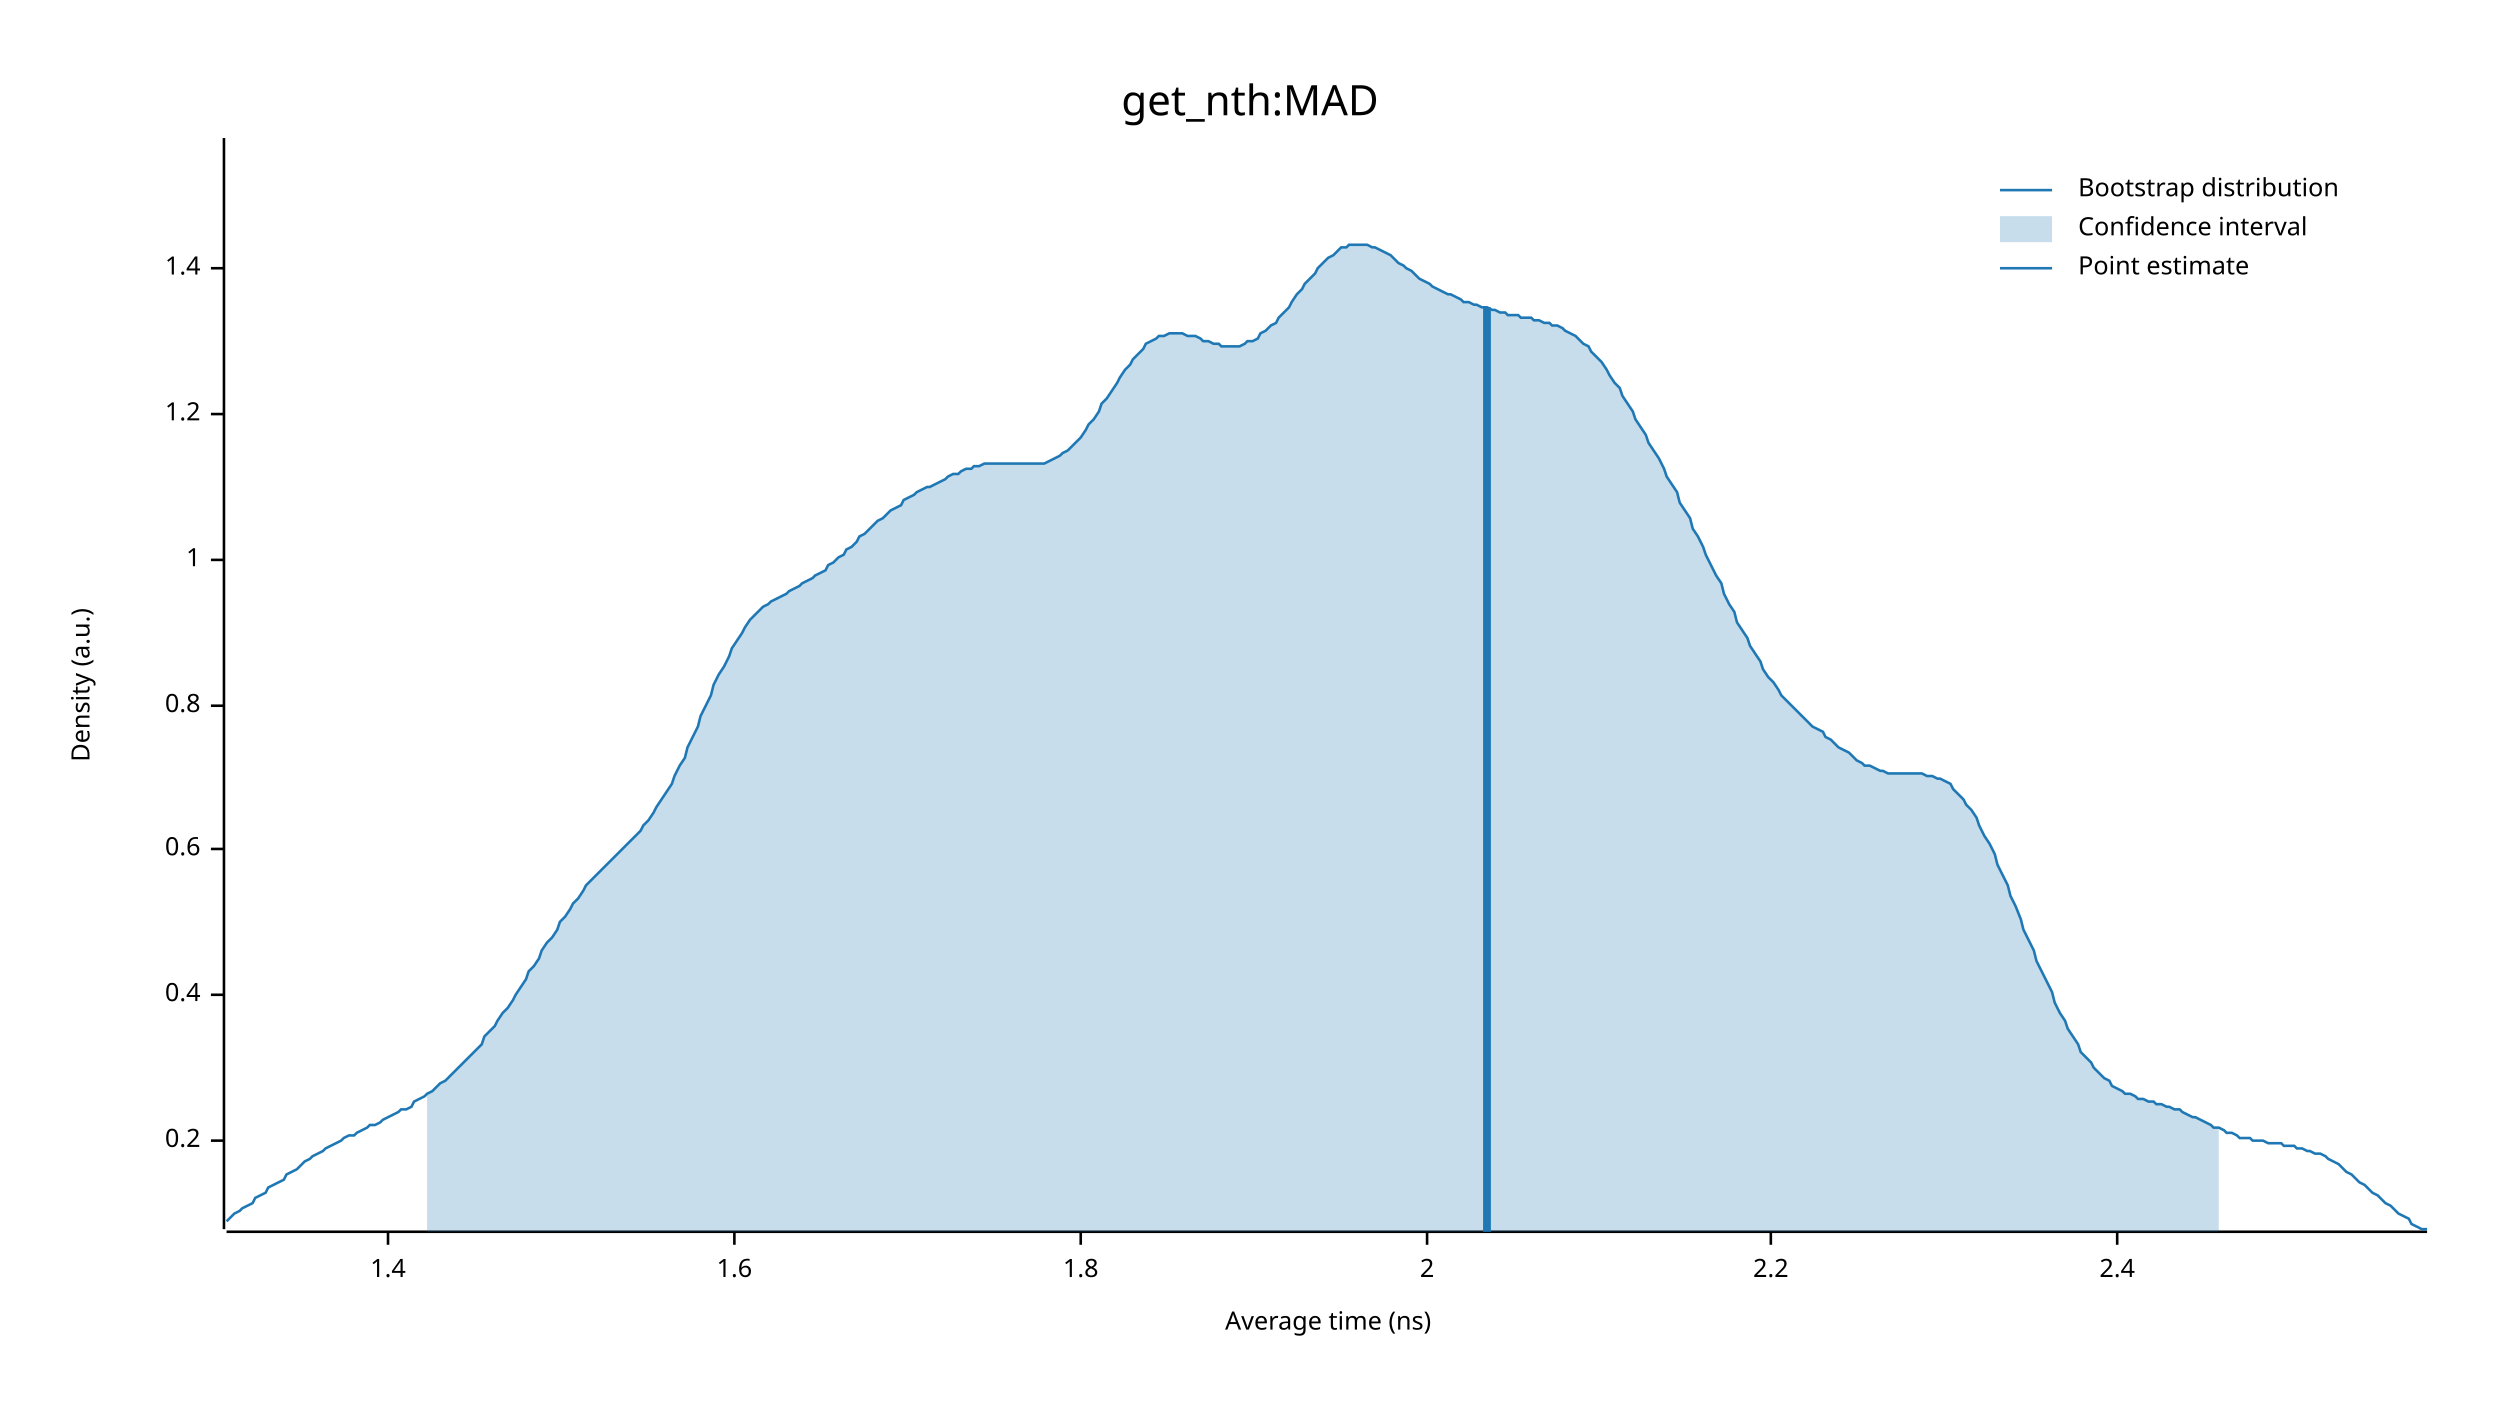
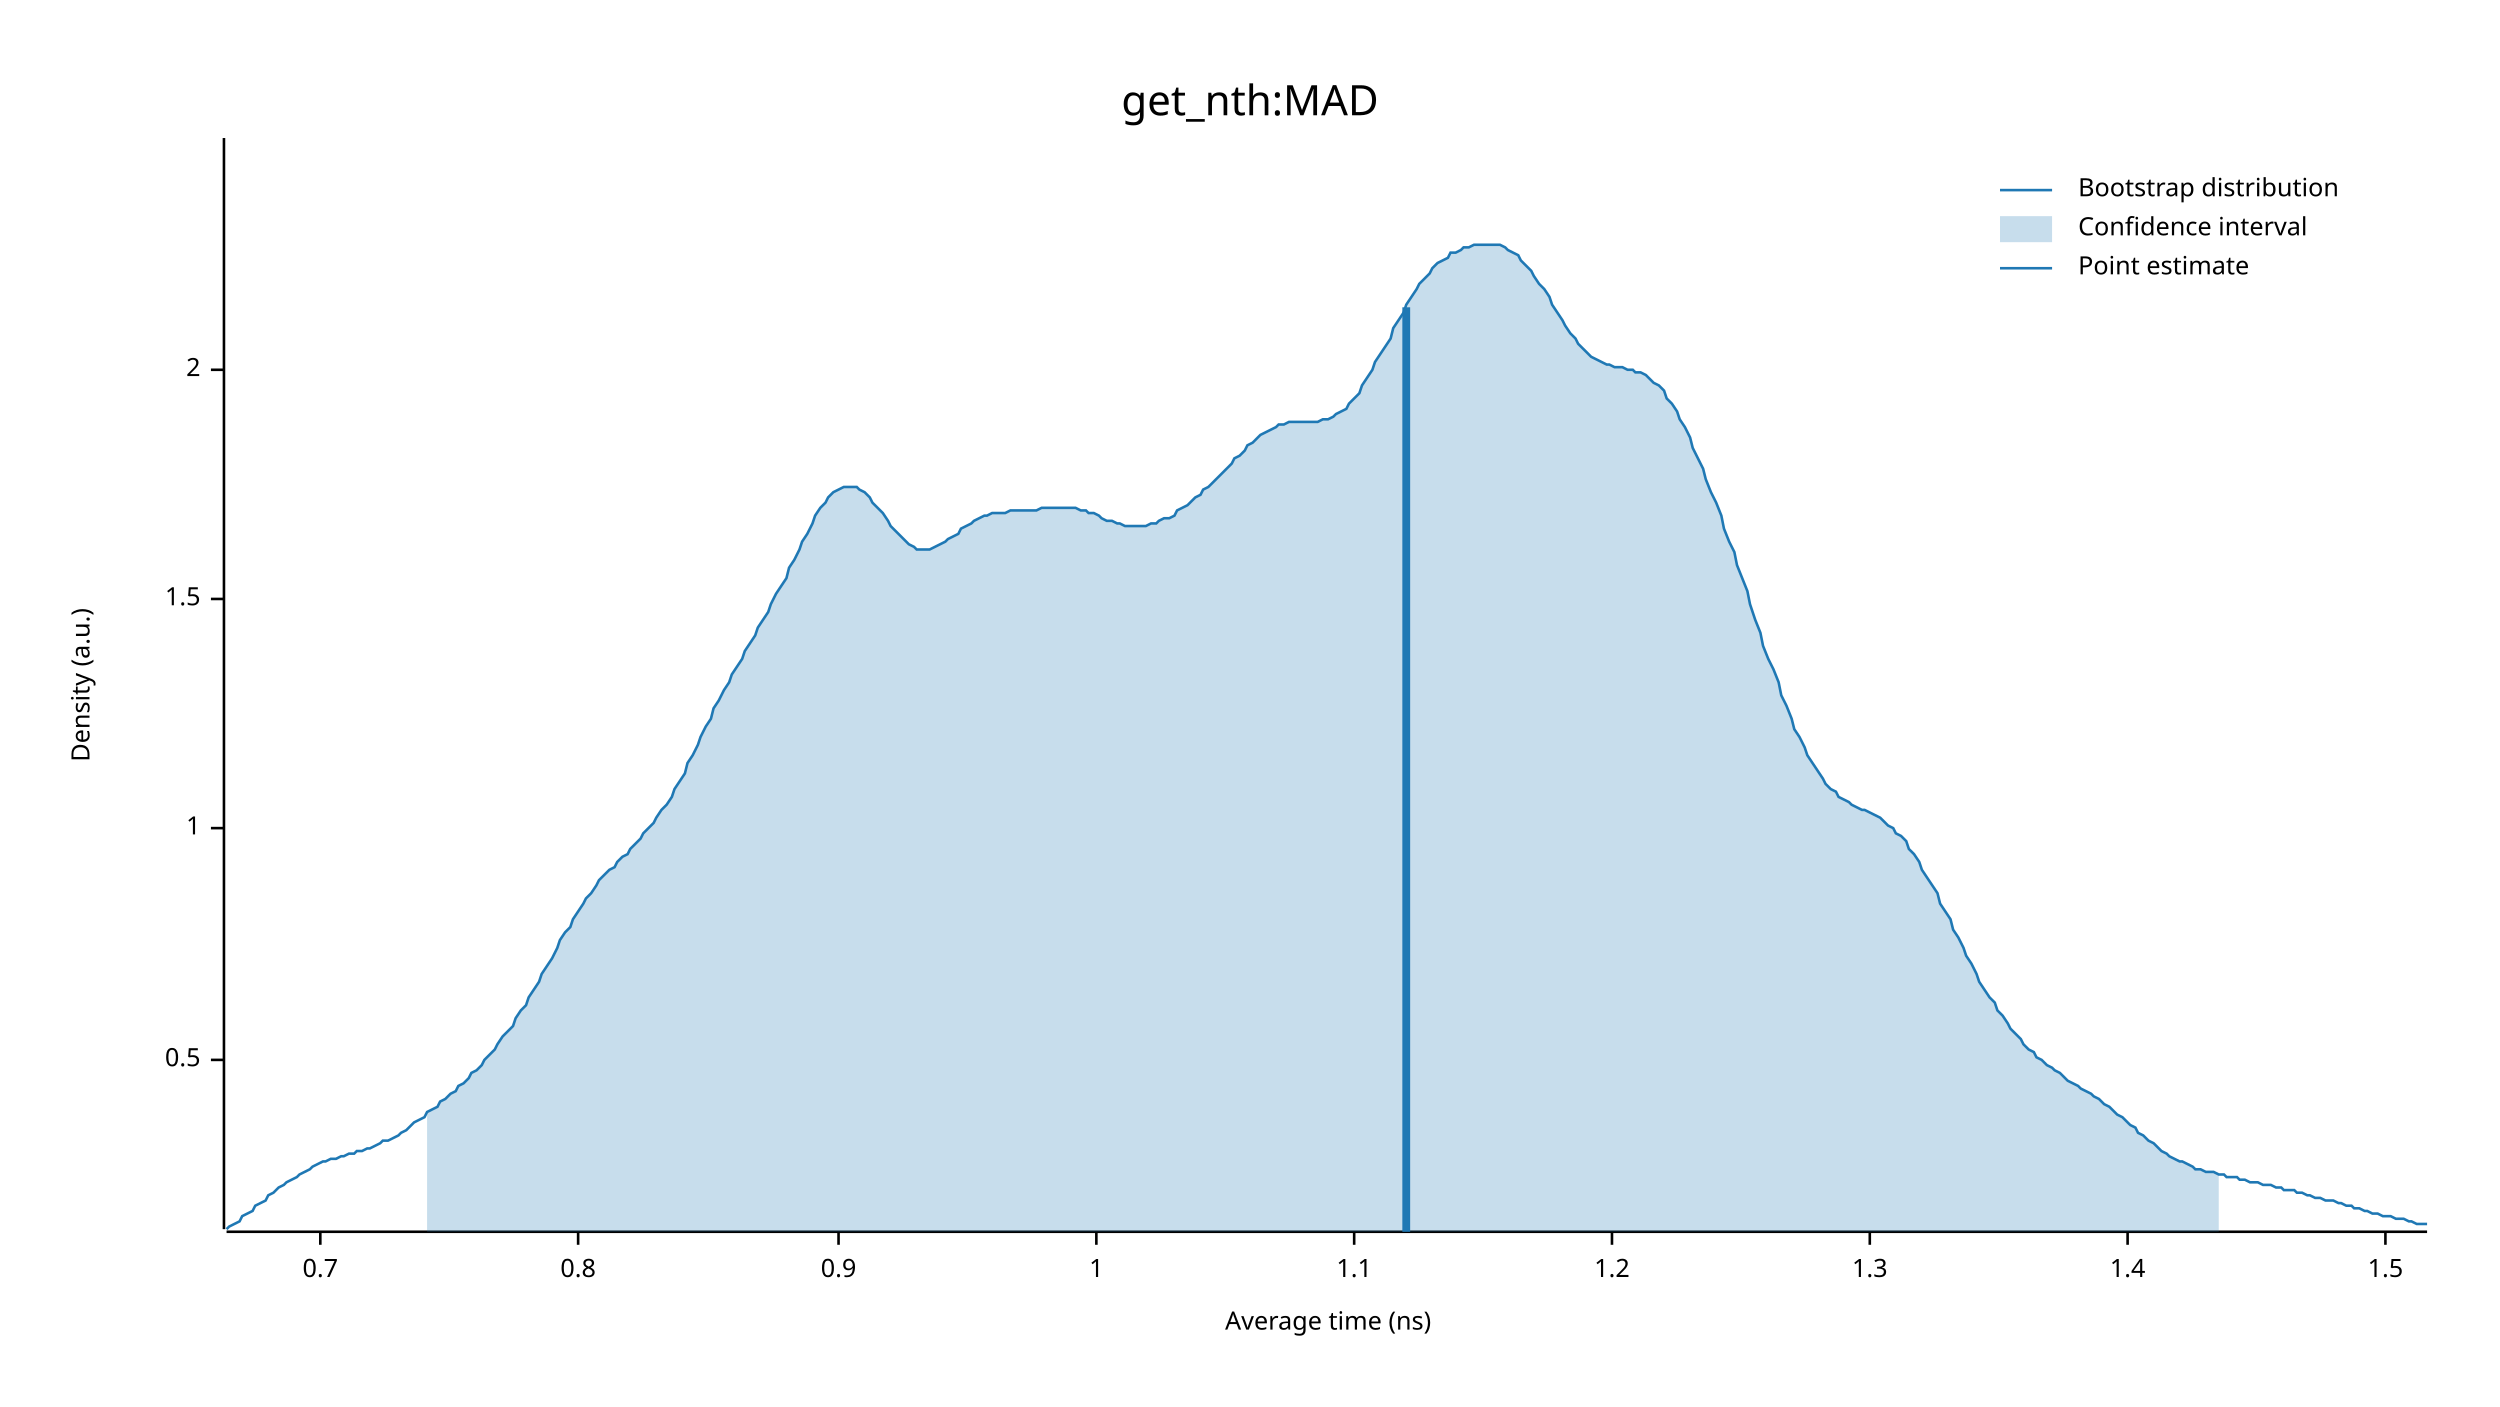
<svg xmlns="http://www.w3.org/2000/svg" width="960" height="540" viewBox="0 0 960 540">
  <text x="480" y="32" dy="0.76em" text-anchor="middle" font-family="sans-serif" font-size="16.129" opacity="1" fill="#000000">
get_nth:MAD
</text>
  <text x="27" y="263" dy="0.76em" text-anchor="middle" font-family="sans-serif" font-size="9.677" opacity="1" fill="#000000" transform="rotate(270, 27, 263)">
Density (a.u.)
</text>
  <text x="510" y="513" dy="-0.5ex" text-anchor="middle" font-family="sans-serif" font-size="9.677" opacity="1" fill="#000000">
Average time (ns)
</text>
  <polyline fill="none" opacity="1" stroke="#000000" stroke-width="1" points="86,53 86,472 " />
-   <text x="77" y="438" dy="0.5ex" text-anchor="end" font-family="sans-serif" font-size="9.677" opacity="1" fill="#000000">
- 0.2
+   <text x="77" y="407" dy="0.5ex" text-anchor="end" font-family="sans-serif" font-size="9.677" opacity="1" fill="#000000">
+ 0.5
</text>
-   <polyline fill="none" opacity="1" stroke="#000000" stroke-width="1" points="81,438 86,438 " />
-   <text x="77" y="382" dy="0.5ex" text-anchor="end" font-family="sans-serif" font-size="9.677" opacity="1" fill="#000000">
- 0.4
+   <polyline fill="none" opacity="1" stroke="#000000" stroke-width="1" points="81,407 86,407 " />
+   <text x="77" y="318" dy="0.5ex" text-anchor="end" font-family="sans-serif" font-size="9.677" opacity="1" fill="#000000">
+ 1
</text>
-   <polyline fill="none" opacity="1" stroke="#000000" stroke-width="1" points="81,382 86,382 " />
-   <text x="77" y="326" dy="0.5ex" text-anchor="end" font-family="sans-serif" font-size="9.677" opacity="1" fill="#000000">
- 0.6
+   <polyline fill="none" opacity="1" stroke="#000000" stroke-width="1" points="81,318 86,318 " />
+   <text x="77" y="230" dy="0.5ex" text-anchor="end" font-family="sans-serif" font-size="9.677" opacity="1" fill="#000000">
+ 1.5
</text>
-   <polyline fill="none" opacity="1" stroke="#000000" stroke-width="1" points="81,326 86,326 " />
-   <text x="77" y="271" dy="0.5ex" text-anchor="end" font-family="sans-serif" font-size="9.677" opacity="1" fill="#000000">
+   <polyline fill="none" opacity="1" stroke="#000000" stroke-width="1" points="81,230 86,230 " />
+   <text x="77" y="142" dy="0.5ex" text-anchor="end" font-family="sans-serif" font-size="9.677" opacity="1" fill="#000000">
+ 2
+ </text>
+   <polyline fill="none" opacity="1" stroke="#000000" stroke-width="1" points="81,142 86,142 " />
+   <polyline fill="none" opacity="1" stroke="#000000" stroke-width="1" points="87,473 932,473 " />
+   <text x="123" y="483" dy="0.76em" text-anchor="middle" font-family="sans-serif" font-size="9.677" opacity="1" fill="#000000">
+ 0.7
+ </text>
+   <polyline fill="none" opacity="1" stroke="#000000" stroke-width="1" points="123,473 123,478 " />
+   <text x="222" y="483" dy="0.76em" text-anchor="middle" font-family="sans-serif" font-size="9.677" opacity="1" fill="#000000">
0.8
</text>
-   <polyline fill="none" opacity="1" stroke="#000000" stroke-width="1" points="81,271 86,271 " />
-   <text x="77" y="215" dy="0.5ex" text-anchor="end" font-family="sans-serif" font-size="9.677" opacity="1" fill="#000000">
+   <polyline fill="none" opacity="1" stroke="#000000" stroke-width="1" points="222,473 222,478 " />
+   <text x="322" y="483" dy="0.76em" text-anchor="middle" font-family="sans-serif" font-size="9.677" opacity="1" fill="#000000">
+ 0.9
+ </text>
+   <polyline fill="none" opacity="1" stroke="#000000" stroke-width="1" points="322,473 322,478 " />
+   <text x="421" y="483" dy="0.76em" text-anchor="middle" font-family="sans-serif" font-size="9.677" opacity="1" fill="#000000">
1
</text>
-   <polyline fill="none" opacity="1" stroke="#000000" stroke-width="1" points="81,215 86,215 " />
-   <text x="77" y="159" dy="0.5ex" text-anchor="end" font-family="sans-serif" font-size="9.677" opacity="1" fill="#000000">
+   <polyline fill="none" opacity="1" stroke="#000000" stroke-width="1" points="421,473 421,478 " />
+   <text x="520" y="483" dy="0.76em" text-anchor="middle" font-family="sans-serif" font-size="9.677" opacity="1" fill="#000000">
+ 1.1
+ </text>
+   <polyline fill="none" opacity="1" stroke="#000000" stroke-width="1" points="520,473 520,478 " />
+   <text x="619" y="483" dy="0.76em" text-anchor="middle" font-family="sans-serif" font-size="9.677" opacity="1" fill="#000000">
1.2
</text>
-   <polyline fill="none" opacity="1" stroke="#000000" stroke-width="1" points="81,159 86,159 " />
-   <text x="77" y="103" dy="0.5ex" text-anchor="end" font-family="sans-serif" font-size="9.677" opacity="1" fill="#000000">
+   <polyline fill="none" opacity="1" stroke="#000000" stroke-width="1" points="619,473 619,478 " />
+   <text x="718" y="483" dy="0.76em" text-anchor="middle" font-family="sans-serif" font-size="9.677" opacity="1" fill="#000000">
+ 1.3
+ </text>
+   <polyline fill="none" opacity="1" stroke="#000000" stroke-width="1" points="718,473 718,478 " />
+   <text x="817" y="483" dy="0.76em" text-anchor="middle" font-family="sans-serif" font-size="9.677" opacity="1" fill="#000000">
1.4
</text>
-   <polyline fill="none" opacity="1" stroke="#000000" stroke-width="1" points="81,103 86,103 " />
-   <polyline fill="none" opacity="1" stroke="#000000" stroke-width="1" points="87,473 932,473 " />
-   <text x="149" y="483" dy="0.76em" text-anchor="middle" font-family="sans-serif" font-size="9.677" opacity="1" fill="#000000">
- 1.4
+   <polyline fill="none" opacity="1" stroke="#000000" stroke-width="1" points="817,473 817,478 " />
+   <text x="916" y="483" dy="0.76em" text-anchor="middle" font-family="sans-serif" font-size="9.677" opacity="1" fill="#000000">
+ 1.5
</text>
-   <polyline fill="none" opacity="1" stroke="#000000" stroke-width="1" points="149,473 149,478 " />
-   <text x="282" y="483" dy="0.76em" text-anchor="middle" font-family="sans-serif" font-size="9.677" opacity="1" fill="#000000">
- 1.6
- </text>
-   <polyline fill="none" opacity="1" stroke="#000000" stroke-width="1" points="282,473 282,478 " />
-   <text x="415" y="483" dy="0.76em" text-anchor="middle" font-family="sans-serif" font-size="9.677" opacity="1" fill="#000000">
- 1.8
- </text>
-   <polyline fill="none" opacity="1" stroke="#000000" stroke-width="1" points="415,473 415,478 " />
-   <text x="548" y="483" dy="0.76em" text-anchor="middle" font-family="sans-serif" font-size="9.677" opacity="1" fill="#000000">
- 2
- </text>
-   <polyline fill="none" opacity="1" stroke="#000000" stroke-width="1" points="548,473 548,478 " />
-   <text x="680" y="483" dy="0.76em" text-anchor="middle" font-family="sans-serif" font-size="9.677" opacity="1" fill="#000000">
- 2.2
- </text>
-   <polyline fill="none" opacity="1" stroke="#000000" stroke-width="1" points="680,473 680,478 " />
-   <text x="813" y="483" dy="0.76em" text-anchor="middle" font-family="sans-serif" font-size="9.677" opacity="1" fill="#000000">
- 2.4
- </text>
-   <polyline fill="none" opacity="1" stroke="#000000" stroke-width="1" points="813,473 813,478 " />
-   <polyline fill="none" opacity="1" stroke="#1F78B4" stroke-width="1" points="87,469 88,468 90,466 92,465 93,464 95,463 97,462 98,460 100,459 102,458 103,456 105,455 107,454 109,453 110,451 112,450 114,449 115,448 117,446 119,445 120,444 122,443 124,442 125,441 127,440 129,439 131,438 132,437 134,436 136,436 137,435 139,434 141,433 142,432 144,432 146,431 147,430 149,429 151,428 153,427 154,426 156,426 158,425 159,423 161,422 163,421 164,420 166,419 168,417 169,416 171,415 173,413 175,411 176,410 178,408 180,406 181,405 183,403 185,401 186,398 188,396 190,394 191,392 193,389 195,387 197,384 198,382 200,379 202,376 203,373 205,371 207,368 208,365 210,362 212,360 214,357 215,354 217,352 219,349 220,347 222,345 224,342 225,340 227,338 229,336 230,335 232,333 234,331 236,329 237,328 239,326 241,324 242,323 244,321 246,319 247,317 249,315 251,312 252,310 254,307 256,304 258,301 259,298 261,294 263,291 264,287 266,283 268,279 269,275 271,271 273,267 274,263 276,259 278,256 280,252 281,249 283,246 285,243 286,241 288,238 290,236 291,235 293,233 295,232 296,231 298,230 300,229 302,228 303,227 305,226 307,225 308,224 310,223 312,222 313,221 315,220 317,219 318,217 320,216 322,214 324,213 325,211 327,210 329,208 330,206 332,205 334,203 335,202 337,200 339,199 341,197 342,196 344,195 346,194 347,192 349,191 351,190 352,189 354,188 356,187 357,187 359,186 361,185 363,184 364,183 366,182 368,182 369,181 371,180 373,180 374,179 376,179 378,178 379,178 381,178 383,178 385,178 386,178 388,178 390,178 391,178 393,178 395,178 396,178 398,178 400,178 401,178 403,177 405,176 407,175 408,174 410,173 412,171 413,170 415,168 417,165 418,163 420,161 422,158 423,155 425,153 427,150 429,147 430,145 432,142 434,140 435,138 437,136 439,134 440,132 442,131 444,130 445,129 447,129 449,128 451,128 452,128 454,128 456,129 457,129 459,129 461,130 462,131 464,131 466,132 468,132 469,133 471,133 473,133 474,133 476,133 478,132 479,131 481,131 483,130 484,128 486,127 488,125 490,124 491,122 493,120 495,118 496,116 498,113 500,111 501,109 503,107 505,105 506,103 508,101 510,99 512,98 513,97 515,95 517,95 518,94 520,94 522,94 523,94 525,94 527,95 528,95 530,96 532,97 534,98 535,99 537,101 539,102 540,103 542,104 544,106 545,107 547,108 549,109 550,110 552,111 554,112 556,113 557,113 559,114 561,115 562,116 564,116 566,117 567,117 569,118 571,118 573,119 574,119 576,120 578,120 579,121 581,121 583,121 584,122 586,122 588,122 589,123 591,123 593,124 595,124 596,125 598,125 600,126 601,127 603,128 605,129 606,130 608,132 610,133 611,135 613,137 615,139 617,142 618,144 620,147 622,149 623,152 625,155 627,158 628,161 630,164 632,167 633,170 635,173 637,176 639,180 640,183 642,186 644,189 645,193 647,196 649,199 650,203 652,206 654,210 655,213 657,217 659,221 661,224 662,228 664,232 666,235 667,239 669,242 671,245 672,248 674,251 676,254 677,257 679,260 681,262 683,265 684,267 686,269 688,271 689,272 691,274 693,276 694,277 696,279 698,280 700,281 701,283 703,284 705,286 706,287 708,288 710,289 711,290 713,292 715,293 716,294 718,294 720,295 722,296 723,296 725,297 727,297 728,297 730,297 732,297 733,297 735,297 737,297 738,297 740,298 742,298 744,299 745,299 747,300 749,301 750,303 752,305 754,307 755,309 757,311 759,314 760,317 762,321 764,324 766,328 767,332 769,336 771,340 772,344 774,348 776,353 777,357 779,361 781,365 782,369 784,373 786,377 788,381 789,385 791,389 793,392 794,395 796,398 798,401 799,404 801,406 803,408 804,410 806,412 808,414 810,415 811,417 813,418 815,419 816,420 818,420 820,421 821,422 823,422 825,423 827,423 828,424 830,424 832,425 833,425 835,426 837,426 838,427 840,428 842,429 843,429 845,430 847,431 849,432 850,433 852,433 854,434 855,435 857,435 859,436 860,437 862,437 864,437 865,438 867,438 869,438 871,439 872,439 874,439 876,439 877,440 879,440 881,440 882,441 884,441 886,442 887,442 889,443 891,443 893,444 894,445 896,446 898,447 899,448 901,450 903,451 904,452 906,454 908,455 909,456 911,458 913,459 915,461 916,462 918,463 920,465 921,466 923,467 925,468 926,470 928,471 930,472 932,472 " />
-   <polygon opacity="0.25" fill="#1F78B4" points="164,420 166,419 168,417 169,416 171,415 173,413 175,411 176,410 178,408 180,406 181,405 183,403 185,401 186,398 188,396 190,394 191,392 193,389 195,387 197,384 198,382 200,379 202,376 203,373 205,371 207,368 208,365 210,362 212,360 214,357 215,354 217,352 219,349 220,347 222,345 224,342 225,340 227,338 229,336 230,335 232,333 234,331 236,329 237,328 239,326 241,324 242,323 244,321 246,319 247,317 249,315 251,312 252,310 254,307 256,304 258,301 259,298 261,294 263,291 264,287 266,283 268,279 269,275 271,271 273,267 274,263 276,259 278,256 280,252 281,249 283,246 285,243 286,241 288,238 290,236 291,235 293,233 295,232 296,231 298,230 300,229 302,228 303,227 305,226 307,225 308,224 310,223 312,222 313,221 315,220 317,219 318,217 320,216 322,214 324,213 325,211 327,210 329,208 330,206 332,205 334,203 335,202 337,200 339,199 341,197 342,196 344,195 346,194 347,192 349,191 351,190 352,189 354,188 356,187 357,187 359,186 361,185 363,184 364,183 366,182 368,182 369,181 371,180 373,180 374,179 376,179 378,178 379,178 381,178 383,178 385,178 386,178 388,178 390,178 391,178 393,178 395,178 396,178 398,178 400,178 401,178 403,177 405,176 407,175 408,174 410,173 412,171 413,170 415,168 417,165 418,163 420,161 422,158 423,155 425,153 427,150 429,147 430,145 432,142 434,140 435,138 437,136 439,134 440,132 442,131 444,130 445,129 447,129 449,128 451,128 452,128 454,128 456,129 457,129 459,129 461,130 462,131 464,131 466,132 468,132 469,133 471,133 473,133 474,133 476,133 478,132 479,131 481,131 483,130 484,128 486,127 488,125 490,124 491,122 493,120 495,118 496,116 498,113 500,111 501,109 503,107 505,105 506,103 508,101 510,99 512,98 513,97 515,95 517,95 518,94 520,94 522,94 523,94 525,94 527,95 528,95 530,96 532,97 534,98 535,99 537,101 539,102 540,103 542,104 544,106 545,107 547,108 549,109 550,110 552,111 554,112 556,113 557,113 559,114 561,115 562,116 564,116 566,117 567,117 569,118 571,118 573,119 574,119 576,120 578,120 579,121 581,121 583,121 584,122 586,122 588,122 589,123 591,123 593,124 595,124 596,125 598,125 600,126 601,127 603,128 605,129 606,130 608,132 610,133 611,135 613,137 615,139 617,142 618,144 620,147 622,149 623,152 625,155 627,158 628,161 630,164 632,167 633,170 635,173 637,176 639,180 640,183 642,186 644,189 645,193 647,196 649,199 650,203 652,206 654,210 655,213 657,217 659,221 661,224 662,228 664,232 666,235 667,239 669,242 671,245 672,248 674,251 676,254 677,257 679,260 681,262 683,265 684,267 686,269 688,271 689,272 691,274 693,276 694,277 696,279 698,280 700,281 701,283 703,284 705,286 706,287 708,288 710,289 711,290 713,292 715,293 716,294 718,294 720,295 722,296 723,296 725,297 727,297 728,297 730,297 732,297 733,297 735,297 737,297 738,297 740,298 742,298 744,299 745,299 747,300 749,301 750,303 752,305 754,307 755,309 757,311 759,314 760,317 762,321 764,324 766,328 767,332 769,336 771,340 772,344 774,348 776,353 777,357 779,361 781,365 782,369 784,373 786,377 788,381 789,385 791,389 793,392 794,395 796,398 798,401 799,404 801,406 803,408 804,410 806,412 808,414 810,415 811,417 813,418 815,419 816,420 818,420 820,421 821,422 823,422 825,423 827,423 828,424 830,424 832,425 833,425 835,426 837,426 838,427 840,428 842,429 843,429 845,430 847,431 849,432 850,433 852,433 852,473 164,473 " />
-   <polyline fill="none" opacity="1" stroke="#1F78B4" stroke-width="3" points="571,473 571,118 " />
+   <polyline fill="none" opacity="1" stroke="#000000" stroke-width="1" points="916,473 916,478 " />
+   <polyline fill="none" opacity="1" stroke="#1F78B4" stroke-width="1" points="87,472 88,471 90,470 92,469 93,467 95,466 97,465 98,463 100,462 102,461 103,459 105,458 107,456 109,455 110,454 112,453 114,452 115,451 117,450 119,449 120,448 122,447 124,446 125,446 127,445 129,445 131,444 132,444 134,443 136,443 137,442 139,442 141,441 142,441 144,440 146,439 147,438 149,438 151,437 153,436 154,435 156,434 158,432 159,431 161,430 163,429 164,427 166,426 168,425 169,423 171,422 173,420 175,419 176,417 178,416 180,414 181,412 183,411 185,409 186,407 188,405 190,403 191,401 193,398 195,396 197,394 198,391 200,388 202,386 203,383 205,380 207,377 208,374 210,371 212,368 214,364 215,361 217,358 219,356 220,353 222,350 224,347 225,345 227,343 229,340 230,338 232,336 234,334 236,333 237,331 239,329 241,328 242,326 244,324 246,322 247,320 249,318 251,316 252,314 254,311 256,309 258,306 259,303 261,300 263,297 264,293 266,290 268,286 269,283 271,279 273,276 274,272 276,269 278,265 280,262 281,259 283,256 285,253 286,250 288,247 290,244 291,241 293,238 295,235 296,232 298,228 300,225 302,222 303,218 305,215 307,211 308,208 310,205 312,201 313,198 315,195 317,193 318,191 320,189 322,188 324,187 325,187 327,187 329,187 330,188 332,189 334,191 335,193 337,195 339,197 341,200 342,202 344,204 346,206 347,207 349,209 351,210 352,211 354,211 356,211 357,211 359,210 361,209 363,208 364,207 366,206 368,205 369,203 371,202 373,201 374,200 376,199 378,198 379,198 381,197 383,197 385,197 386,197 388,196 390,196 391,196 393,196 395,196 396,196 398,196 400,195 401,195 403,195 405,195 407,195 408,195 410,195 412,195 413,195 415,196 417,196 418,197 420,197 422,198 423,199 425,200 427,200 429,201 430,201 432,202 434,202 435,202 437,202 439,202 440,202 442,201 444,201 445,200 447,199 449,199 451,198 452,196 454,195 456,194 457,193 459,191 461,190 462,188 464,187 466,185 468,183 469,182 471,180 473,178 474,176 476,175 478,173 479,171 481,170 483,168 484,167 486,166 488,165 490,164 491,163 493,163 495,162 496,162 498,162 500,162 501,162 503,162 505,162 506,162 508,161 510,161 512,160 513,159 515,158 517,157 518,155 520,153 522,151 523,148 525,145 527,142 528,139 530,136 532,133 534,130 535,126 537,123 539,120 540,117 542,114 544,111 545,109 547,107 549,105 550,103 552,101 554,100 556,99 557,97 559,97 561,96 562,95 564,95 566,94 567,94 569,94 571,94 573,94 574,94 576,94 578,95 579,96 581,97 583,98 584,100 586,102 588,104 589,106 591,109 593,111 595,114 596,117 598,120 600,123 601,125 603,128 605,130 606,132 608,134 610,136 611,137 613,138 615,139 617,140 618,140 620,141 622,141 623,141 625,142 627,142 628,143 630,143 632,144 633,145 635,147 637,148 639,150 640,153 642,155 644,158 645,161 647,164 649,168 650,172 652,176 654,180 655,184 657,189 659,193 661,198 662,203 664,208 666,212 667,217 669,222 671,227 672,232 674,238 676,243 677,248 679,253 681,257 683,262 684,267 686,271 688,276 689,280 691,283 693,287 694,290 696,293 698,296 700,299 701,301 703,303 705,304 706,306 708,307 710,308 711,309 713,310 715,311 716,311 718,312 720,313 722,314 723,315 725,317 727,318 728,320 730,321 732,323 733,326 735,328 737,331 738,334 740,337 742,340 744,343 745,347 747,350 749,353 750,357 752,360 754,364 755,367 757,370 759,374 760,377 762,380 764,383 766,385 767,388 769,390 771,393 772,395 774,397 776,399 777,401 779,403 781,404 782,406 784,407 786,409 788,410 789,411 791,412 793,414 794,415 796,416 798,417 799,418 801,419 803,420 804,421 806,422 808,424 810,425 811,426 813,428 815,429 816,430 818,432 820,433 821,435 823,436 825,438 827,439 828,440 830,442 832,443 833,444 835,445 837,446 838,446 840,447 842,448 843,449 845,449 847,450 849,450 850,450 852,451 854,451 855,452 857,452 859,452 860,453 862,453 864,454 865,454 867,454 869,455 871,455 872,455 874,456 876,456 877,457 879,457 881,457 882,458 884,458 886,459 887,459 889,460 891,460 893,461 894,461 896,461 898,462 899,462 901,463 903,463 904,464 906,464 908,465 909,465 911,466 913,466 915,467 916,467 918,467 920,468 921,468 923,468 925,469 926,469 928,470 930,470 932,470 " />
+   <polygon opacity="0.25" fill="#1F78B4" points="164,427 166,426 168,425 169,423 171,422 173,420 175,419 176,417 178,416 180,414 181,412 183,411 185,409 186,407 188,405 190,403 191,401 193,398 195,396 197,394 198,391 200,388 202,386 203,383 205,380 207,377 208,374 210,371 212,368 214,364 215,361 217,358 219,356 220,353 222,350 224,347 225,345 227,343 229,340 230,338 232,336 234,334 236,333 237,331 239,329 241,328 242,326 244,324 246,322 247,320 249,318 251,316 252,314 254,311 256,309 258,306 259,303 261,300 263,297 264,293 266,290 268,286 269,283 271,279 273,276 274,272 276,269 278,265 280,262 281,259 283,256 285,253 286,250 288,247 290,244 291,241 293,238 295,235 296,232 298,228 300,225 302,222 303,218 305,215 307,211 308,208 310,205 312,201 313,198 315,195 317,193 318,191 320,189 322,188 324,187 325,187 327,187 329,187 330,188 332,189 334,191 335,193 337,195 339,197 341,200 342,202 344,204 346,206 347,207 349,209 351,210 352,211 354,211 356,211 357,211 359,210 361,209 363,208 364,207 366,206 368,205 369,203 371,202 373,201 374,200 376,199 378,198 379,198 381,197 383,197 385,197 386,197 388,196 390,196 391,196 393,196 395,196 396,196 398,196 400,195 401,195 403,195 405,195 407,195 408,195 410,195 412,195 413,195 415,196 417,196 418,197 420,197 422,198 423,199 425,200 427,200 429,201 430,201 432,202 434,202 435,202 437,202 439,202 440,202 442,201 444,201 445,200 447,199 449,199 451,198 452,196 454,195 456,194 457,193 459,191 461,190 462,188 464,187 466,185 468,183 469,182 471,180 473,178 474,176 476,175 478,173 479,171 481,170 483,168 484,167 486,166 488,165 490,164 491,163 493,163 495,162 496,162 498,162 500,162 501,162 503,162 505,162 506,162 508,161 510,161 512,160 513,159 515,158 517,157 518,155 520,153 522,151 523,148 525,145 527,142 528,139 530,136 532,133 534,130 535,126 537,123 539,120 540,117 542,114 544,111 545,109 547,107 549,105 550,103 552,101 554,100 556,99 557,97 559,97 561,96 562,95 564,95 566,94 567,94 569,94 571,94 573,94 574,94 576,94 578,95 579,96 581,97 583,98 584,100 586,102 588,104 589,106 591,109 593,111 595,114 596,117 598,120 600,123 601,125 603,128 605,130 606,132 608,134 610,136 611,137 613,138 615,139 617,140 618,140 620,141 622,141 623,141 625,142 627,142 628,143 630,143 632,144 633,145 635,147 637,148 639,150 640,153 642,155 644,158 645,161 647,164 649,168 650,172 652,176 654,180 655,184 657,189 659,193 661,198 662,203 664,208 666,212 667,217 669,222 671,227 672,232 674,238 676,243 677,248 679,253 681,257 683,262 684,267 686,271 688,276 689,280 691,283 693,287 694,290 696,293 698,296 700,299 701,301 703,303 705,304 706,306 708,307 710,308 711,309 713,310 715,311 716,311 718,312 720,313 722,314 723,315 725,317 727,318 728,320 730,321 732,323 733,326 735,328 737,331 738,334 740,337 742,340 744,343 745,347 747,350 749,353 750,357 752,360 754,364 755,367 757,370 759,374 760,377 762,380 764,383 766,385 767,388 769,390 771,393 772,395 774,397 776,399 777,401 779,403 781,404 782,406 784,407 786,409 788,410 789,411 791,412 793,414 794,415 796,416 798,417 799,418 801,419 803,420 804,421 806,422 808,424 810,425 811,426 813,428 815,429 816,430 818,432 820,433 821,435 823,436 825,438 827,439 828,440 830,442 832,443 833,444 835,445 837,446 838,446 840,447 842,448 843,449 845,449 847,450 849,450 850,450 852,451 852,473 164,473 " />
+   <polyline fill="none" opacity="1" stroke="#1F78B4" stroke-width="3" points="540,473 540,118 " />
  <text x="798" y="68" dy="0.76em" text-anchor="start" font-family="sans-serif" font-size="9.677" opacity="1" fill="#000000">
Bootstrap distribution
</text>
  <text x="798" y="83" dy="0.76em" text-anchor="start" font-family="sans-serif" font-size="9.677" opacity="1" fill="#000000">
Confidence interval
</text>
  <text x="798" y="98" dy="0.76em" text-anchor="start" font-family="sans-serif" font-size="9.677" opacity="1" fill="#000000">
Point estimate
</text>
  <polyline fill="none" opacity="1" stroke="#1F78B4" stroke-width="1" points="768,73 788,73 " />
  <rect x="768" y="83" width="20" height="10" opacity="0.25" fill="#1F78B4" stroke="none" />
  <polyline fill="none" opacity="1" stroke="#1F78B4" stroke-width="1" points="768,103 788,103 " />
</svg>
